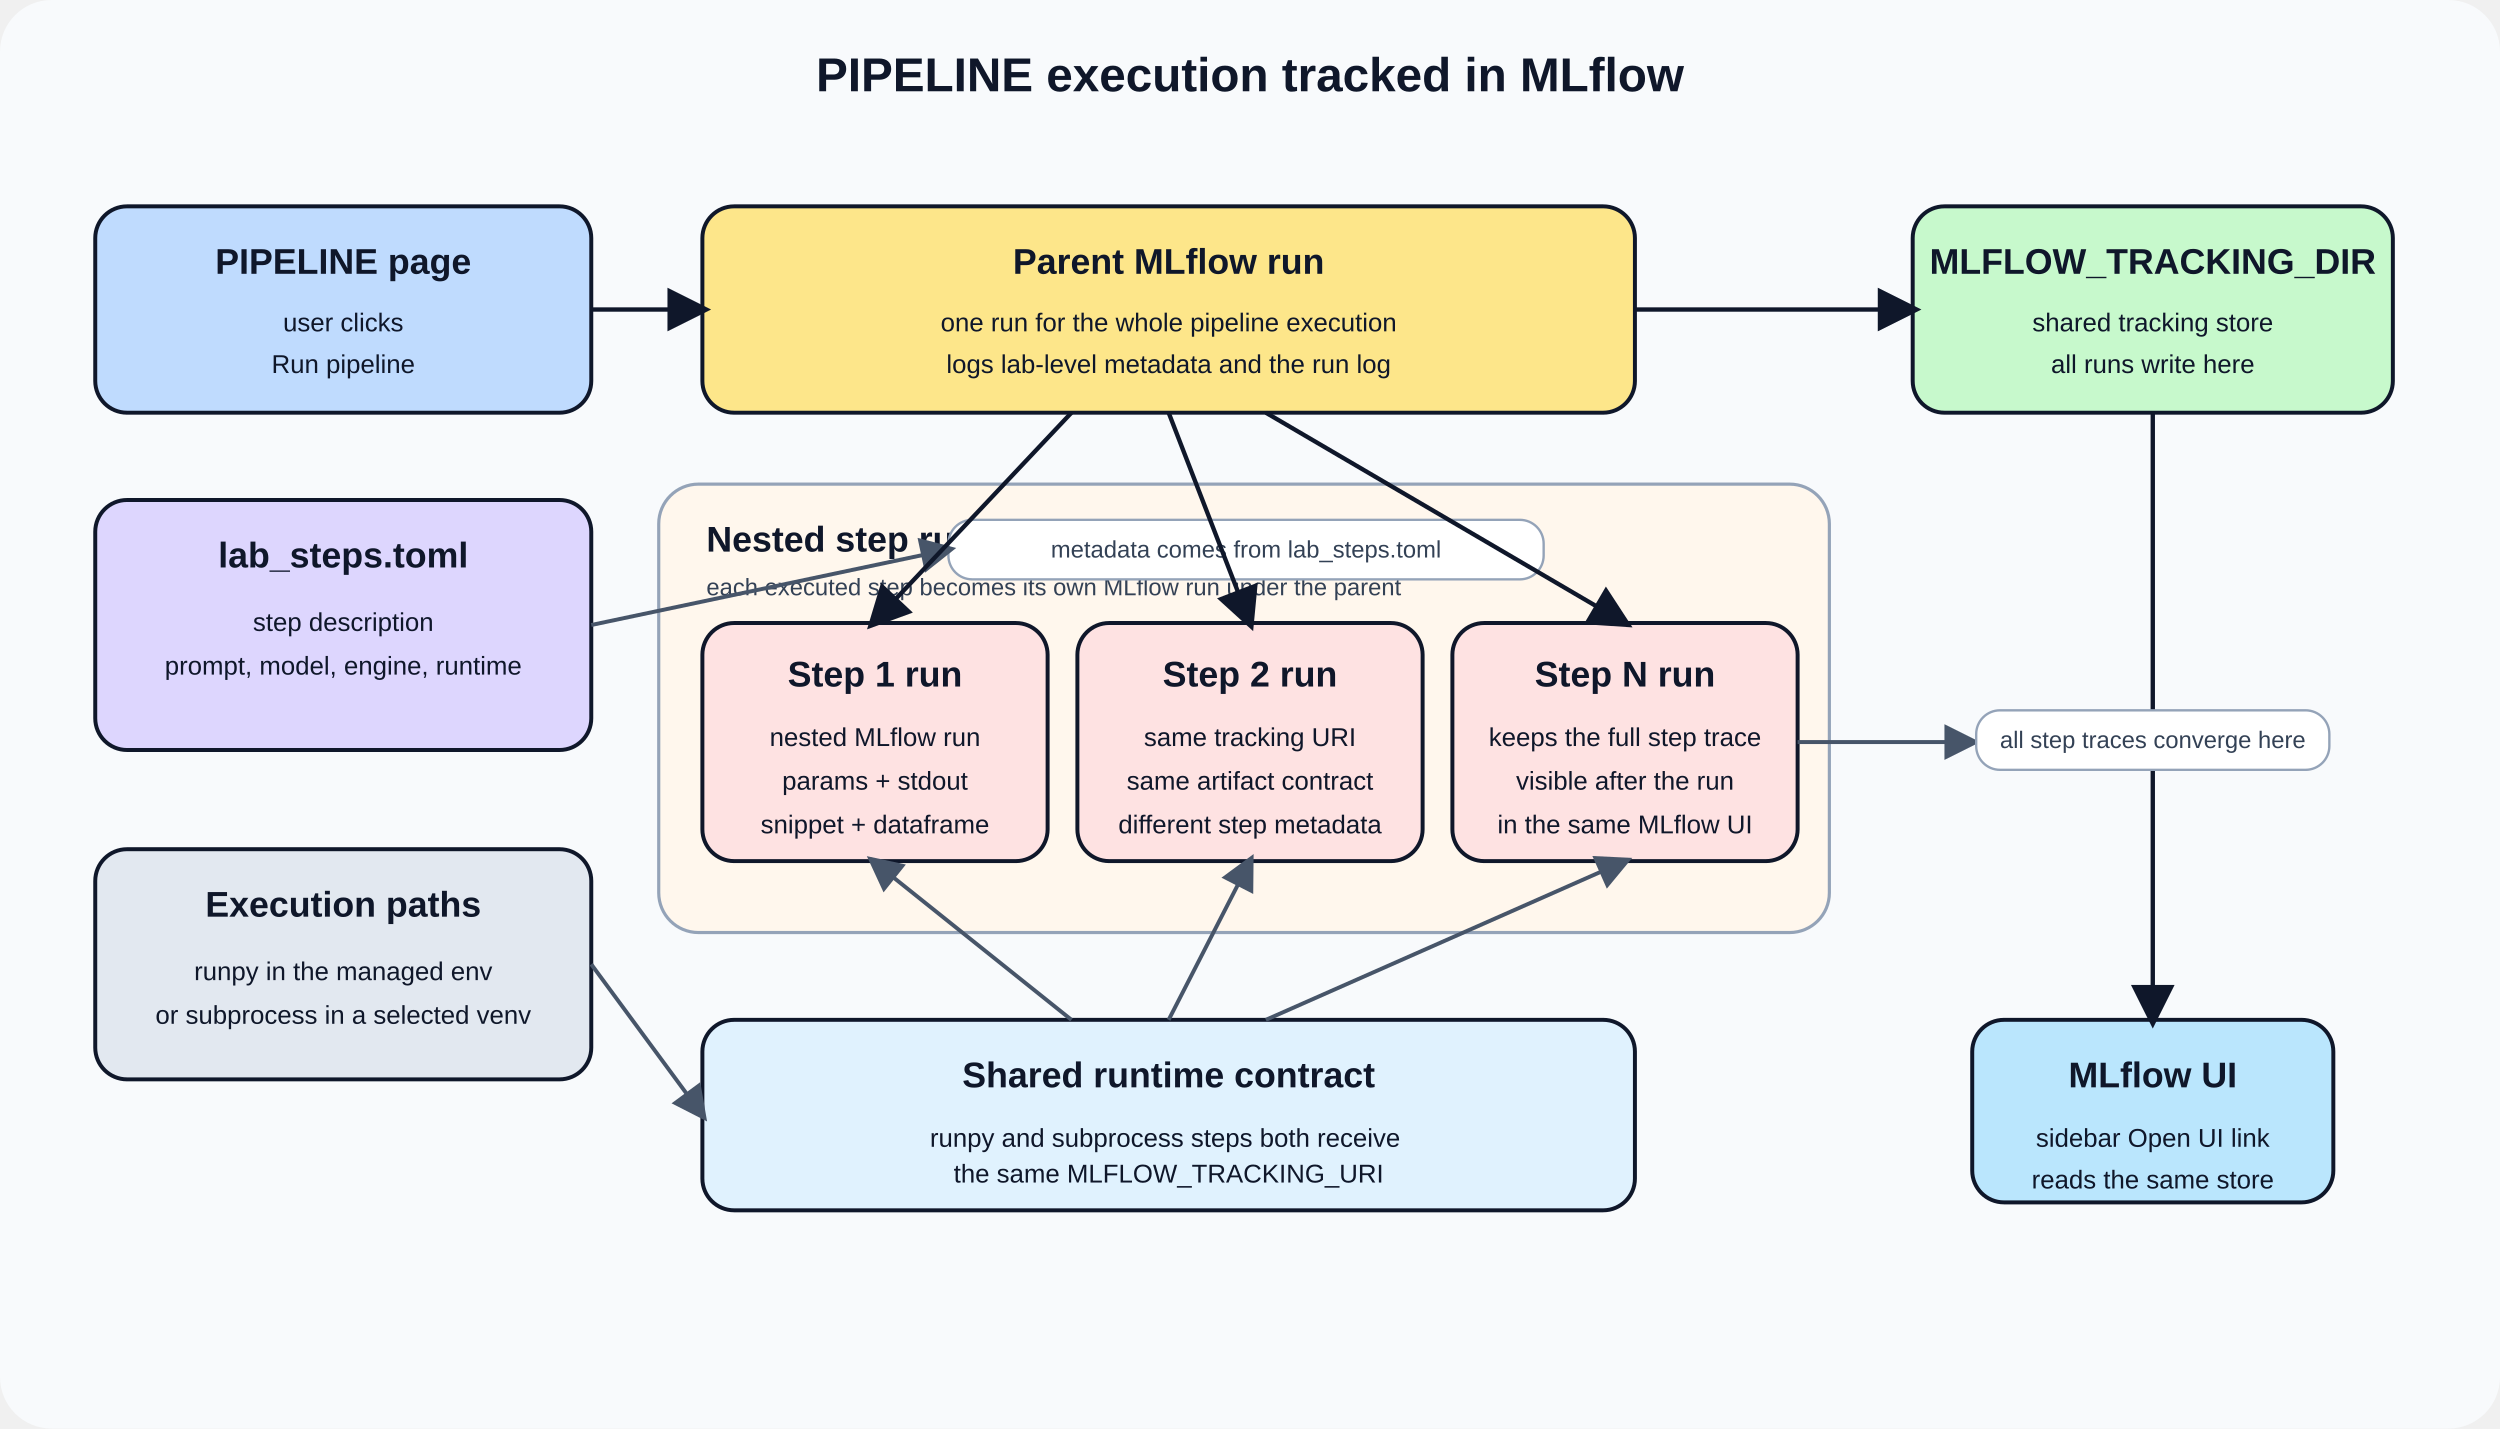
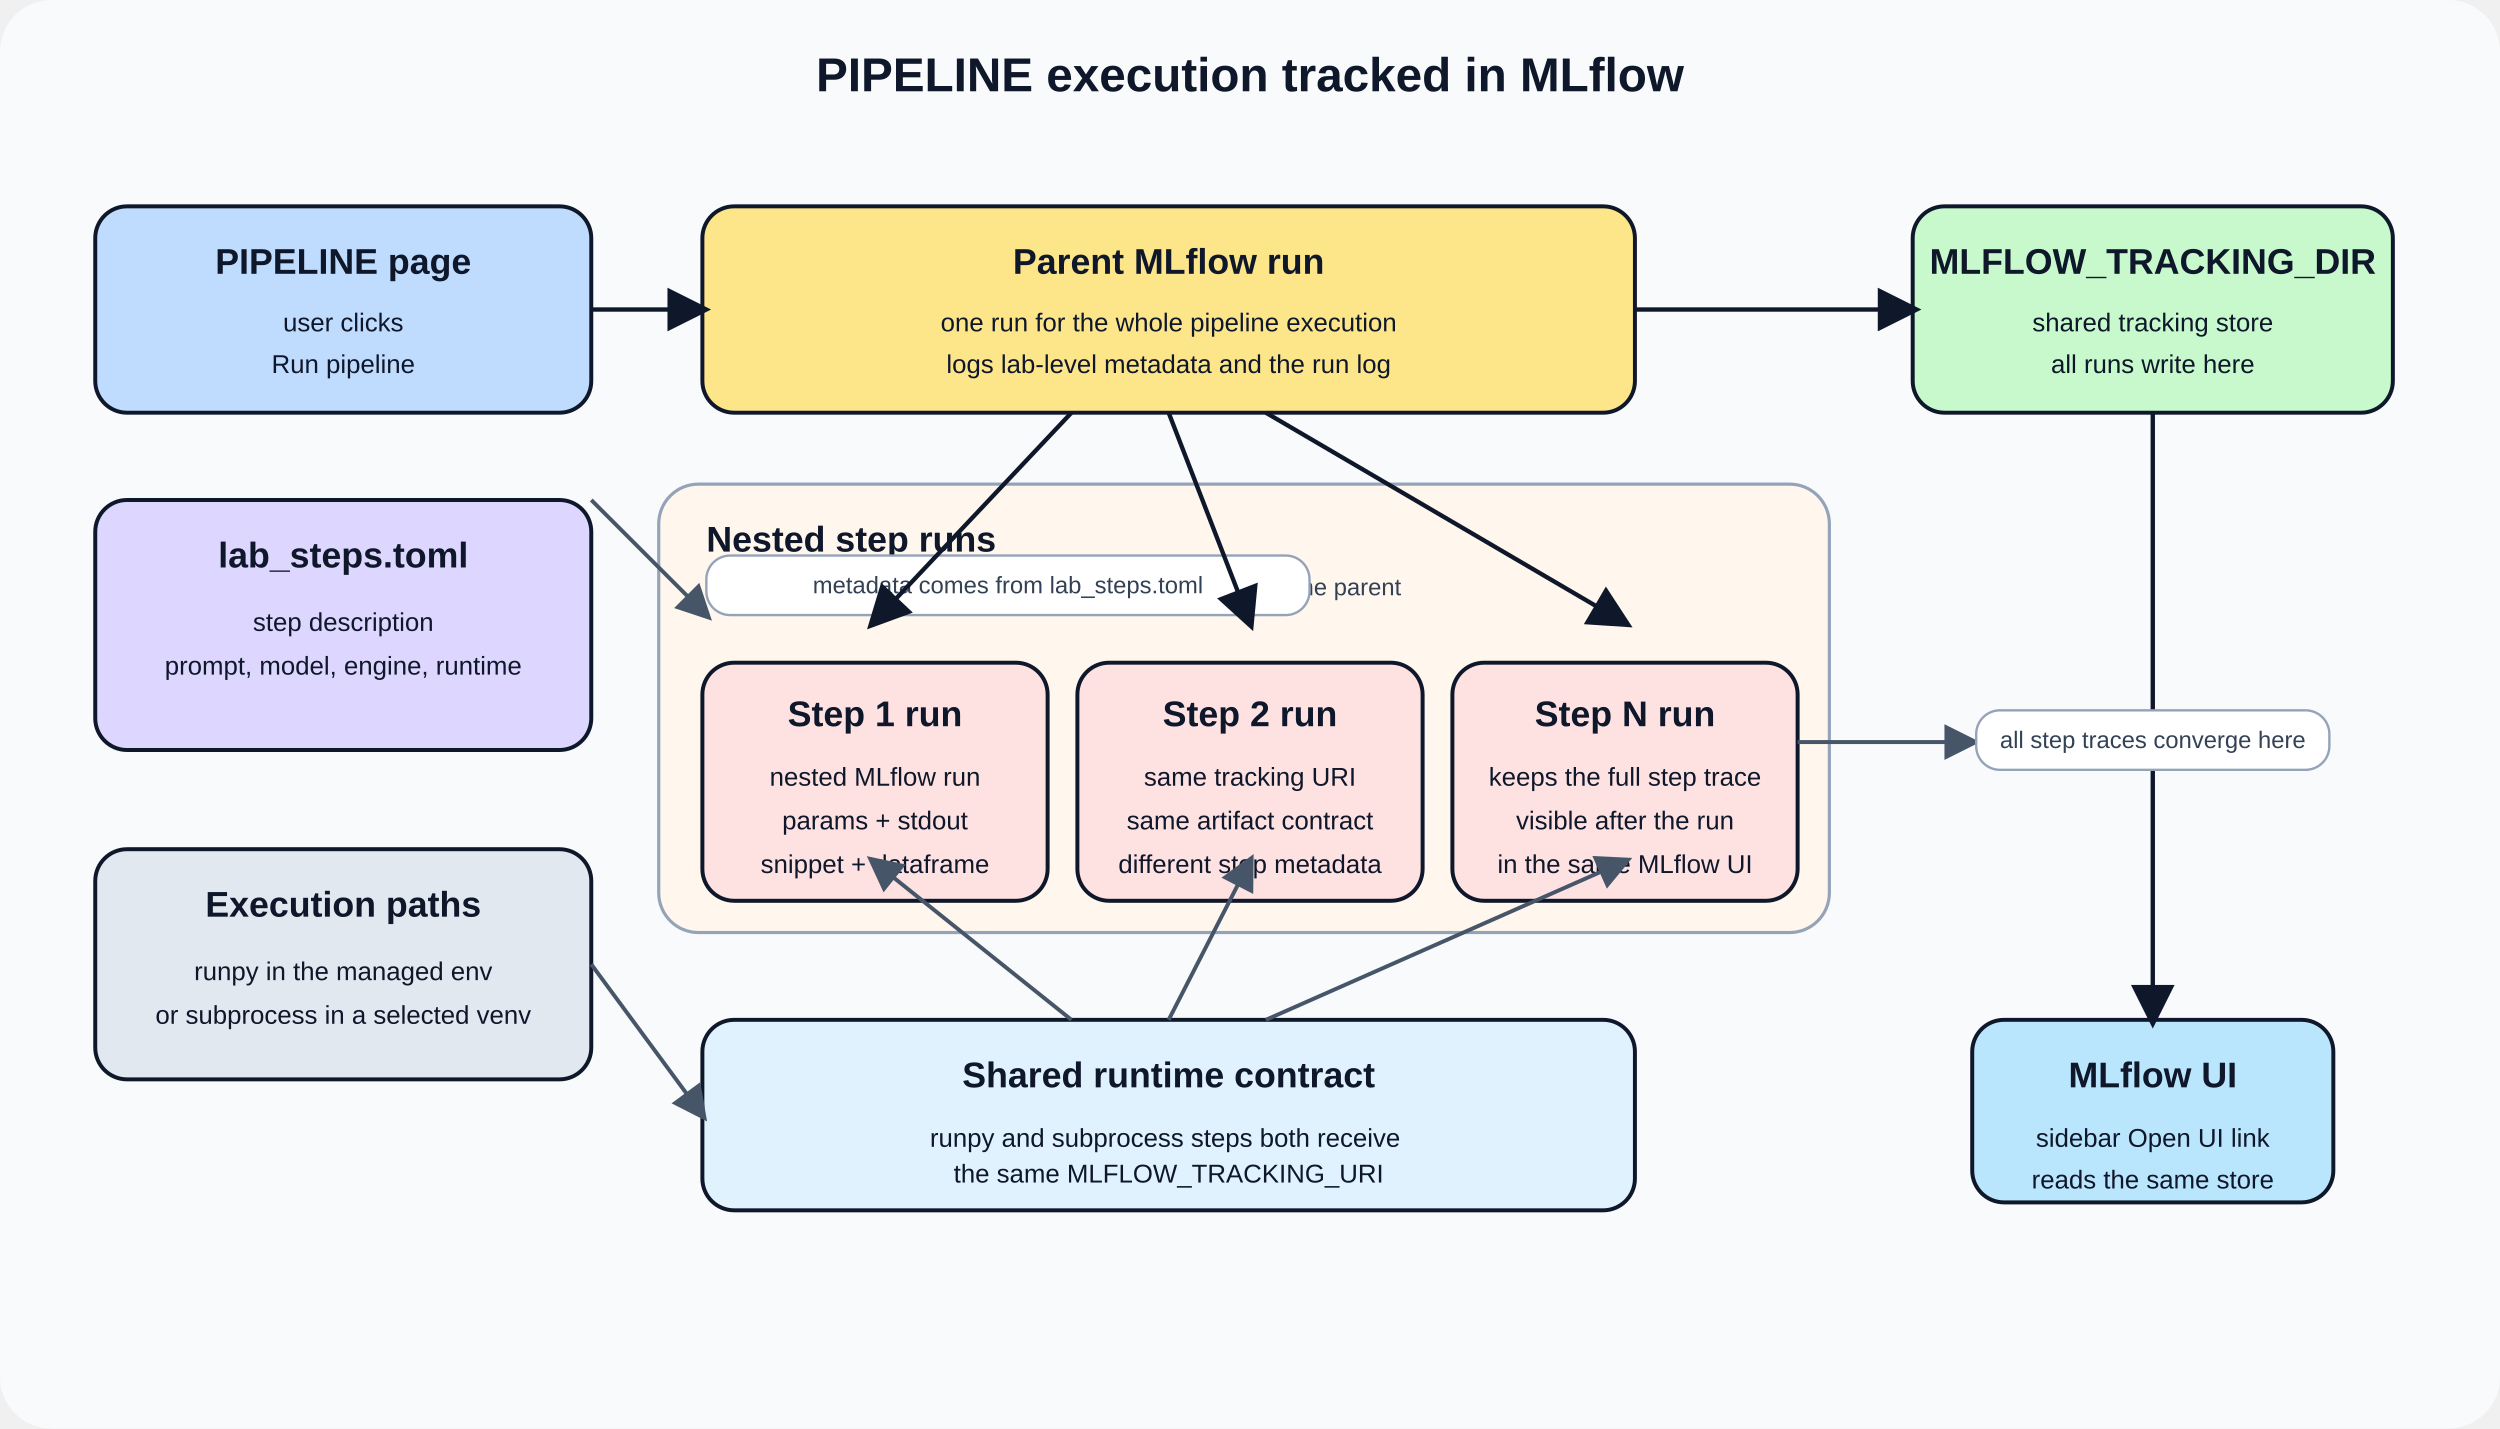
<svg xmlns="http://www.w3.org/2000/svg" width="1260" height="720" viewBox="0 0 1260 720" role="img" aria-labelledby="title desc">
  <defs>
    <style>
      text { font-family: Arial, Helvetica, sans-serif; fill: #0f172a; }
      .box { stroke: #0f172a; stroke-width: 2; rx: 16; ry: 16; }
      .panel { stroke: #94a3b8; stroke-width: 1.6; rx: 20; ry: 20; }
      .title { font-size: 24px; font-weight: 700; }
      .caption { font-size: 18px; font-weight: 700; }
      .body { font-size: 13px; }
      .small { font-size: 12px; }
      .muted { fill: #334155; }
      .arrow { stroke: #0f172a; stroke-width: 2.2; fill: none; marker-end: url(#arrow); }
      .soft-arrow { stroke: #475569; stroke-width: 2; fill: none; marker-end: url(#arrow-soft); }
      .pill { fill: #ffffff; stroke: #94a3b8; stroke-width: 1.2; rx: 12; ry: 12; }
    </style>
    <marker id="arrow" markerWidth="10" markerHeight="10" refX="8" refY="5" orient="auto" markerUnits="strokeWidth">
      <path d="M0,0 L10,5 L0,10 z" fill="#0f172a" />
    </marker>
    <marker id="arrow-soft" markerWidth="9" markerHeight="9" refX="7" refY="4.5" orient="auto" markerUnits="strokeWidth">
      <path d="M0,0 L9,4.5 L0,9 z" fill="#475569" />
    </marker>
  </defs>
  <rect width="100%" height="100%" fill="#f8fafc" rx="26" ry="26" />
  <text class="title" x="630" y="46" text-anchor="middle">PIPELINE execution tracked in MLflow</text>
  <g transform="translate(48,104)">
    <rect class="box" width="250" height="104" fill="#bfdbfe" />
    <text class="caption" x="125" y="34" text-anchor="middle">PIPELINE page</text>
    <text class="body" x="125" y="63" text-anchor="middle">user clicks</text>
    <text class="body" x="125" y="84" text-anchor="middle">Run pipeline</text>
  </g>
  <g transform="translate(48,252)">
    <rect class="box" width="250" height="126" fill="#ddd6fe" />
    <text class="caption" x="125" y="34" text-anchor="middle">lab_steps.toml</text>
    <text class="body" x="125" y="66" text-anchor="middle">step description</text>
    <text class="body" x="125" y="88" text-anchor="middle">prompt, model, engine, runtime</text>
  </g>
  <g transform="translate(48,428)">
    <rect class="box" width="250" height="116" fill="#e2e8f0" />
    <text class="caption" x="125" y="34" text-anchor="middle">Execution paths</text>
    <text class="body" x="125" y="66" text-anchor="middle">runpy in the managed env</text>
    <text class="body" x="125" y="88" text-anchor="middle">or subprocess in a selected venv</text>
  </g>
  <g transform="translate(354,104)">
    <rect class="box" width="470" height="104" fill="#fde68a" />
    <text class="caption" x="235" y="34" text-anchor="middle">Parent MLflow run</text>
    <text class="body" x="235" y="63" text-anchor="middle">one run for the whole pipeline execution</text>
    <text class="body" x="235" y="84" text-anchor="middle">logs lab-level metadata and the run log</text>
  </g>
  <g transform="translate(332,244)">
    <rect class="panel" width="590" height="226" fill="#fff7ed" />
    <text class="caption" x="24" y="34">Nested step runs</text>
    <text class="small muted" x="24" y="56">each executed step becomes its own MLflow run under the parent</text>
  </g>
-   <rect class="pill" x="478" y="262" width="300" height="30" />
-   <text class="small muted" x="628" y="281" text-anchor="middle">metadata comes from lab_steps.toml</text>
-   <g transform="translate(354,314)">
+   <rect class="pill" x="356" y="280" width="304" height="30" />
+   <text class="small muted" x="508" y="299" text-anchor="middle">metadata comes from lab_steps.toml</text>
+   <g transform="translate(354,334)">
    <rect class="box" width="174" height="120" fill="#fee2e2" />
    <text class="caption" x="87" y="32" text-anchor="middle">Step 1 run</text>
    <text class="body" x="87" y="62" text-anchor="middle">nested MLflow run</text>
    <text class="body" x="87" y="84" text-anchor="middle">params + stdout</text>
    <text class="body" x="87" y="106" text-anchor="middle">snippet + dataframe</text>
  </g>
-   <g transform="translate(543,314)">
+   <g transform="translate(543,334)">
    <rect class="box" width="174" height="120" fill="#fee2e2" />
    <text class="caption" x="87" y="32" text-anchor="middle">Step 2 run</text>
    <text class="body" x="87" y="62" text-anchor="middle">same tracking URI</text>
    <text class="body" x="87" y="84" text-anchor="middle">same artifact contract</text>
    <text class="body" x="87" y="106" text-anchor="middle">different step metadata</text>
  </g>
-   <g transform="translate(732,314)">
+   <g transform="translate(732,334)">
    <rect class="box" width="174" height="120" fill="#fee2e2" />
    <text class="caption" x="87" y="32" text-anchor="middle">Step N run</text>
    <text class="body" x="87" y="62" text-anchor="middle">keeps the full step trace</text>
    <text class="body" x="87" y="84" text-anchor="middle">visible after the run</text>
    <text class="body" x="87" y="106" text-anchor="middle">in the same MLflow UI</text>
  </g>
  <g transform="translate(354,514)">
    <rect class="box" width="470" height="96" fill="#e0f2fe" />
    <text class="caption" x="235" y="34" text-anchor="middle">Shared runtime contract</text>
    <text class="body" x="235" y="64" text-anchor="middle">
      <tspan x="235" dy="0">runpy and subprocess steps both receive</tspan>
      <tspan x="235" dy="18">the same MLFLOW_TRACKING_URI</tspan>
    </text>
  </g>
  <g transform="translate(964,104)">
    <rect class="box" width="242" height="104" fill="#c7f9cc" />
    <text class="caption" x="121" y="34" text-anchor="middle">MLFLOW_TRACKING_DIR</text>
    <text class="body" x="121" y="63" text-anchor="middle">shared tracking store</text>
    <text class="body" x="121" y="84" text-anchor="middle">all runs write here</text>
  </g>
  <g transform="translate(994,514)">
    <rect class="box" width="182" height="92" fill="#bae6fd" />
    <text class="caption" x="91" y="34" text-anchor="middle">MLflow UI</text>
    <text class="body" x="91" y="64" text-anchor="middle">sidebar Open UI link</text>
    <text class="body" x="91" y="85" text-anchor="middle">reads the same store</text>
  </g>
  <path class="arrow" d="M298,156 L354,156" />
-   <path class="soft-arrow" d="M298,315 L478,277" />
+   <path class="soft-arrow" d="M298,252 L356,310" />
  <path class="soft-arrow" d="M298,486 L354,562" />
  <path class="arrow" d="M540,208 L440,314" />
  <path class="arrow" d="M589,208 L630,314" />
  <path class="arrow" d="M638,208 L819,314" />
  <path class="soft-arrow" d="M540,514 L440,434" />
  <path class="soft-arrow" d="M589,514 L630,434" />
  <path class="soft-arrow" d="M638,514 L819,434" />
  <path class="arrow" d="M824,156 L964,156" />
  <path class="arrow" d="M1085,208 L1085,514" />
  <path class="soft-arrow" d="M906,374 L994,374" />
  <rect class="pill" x="996" y="358" width="178" height="30" />
  <text class="small muted" x="1085" y="377" text-anchor="middle">all step traces converge here</text>
</svg>
